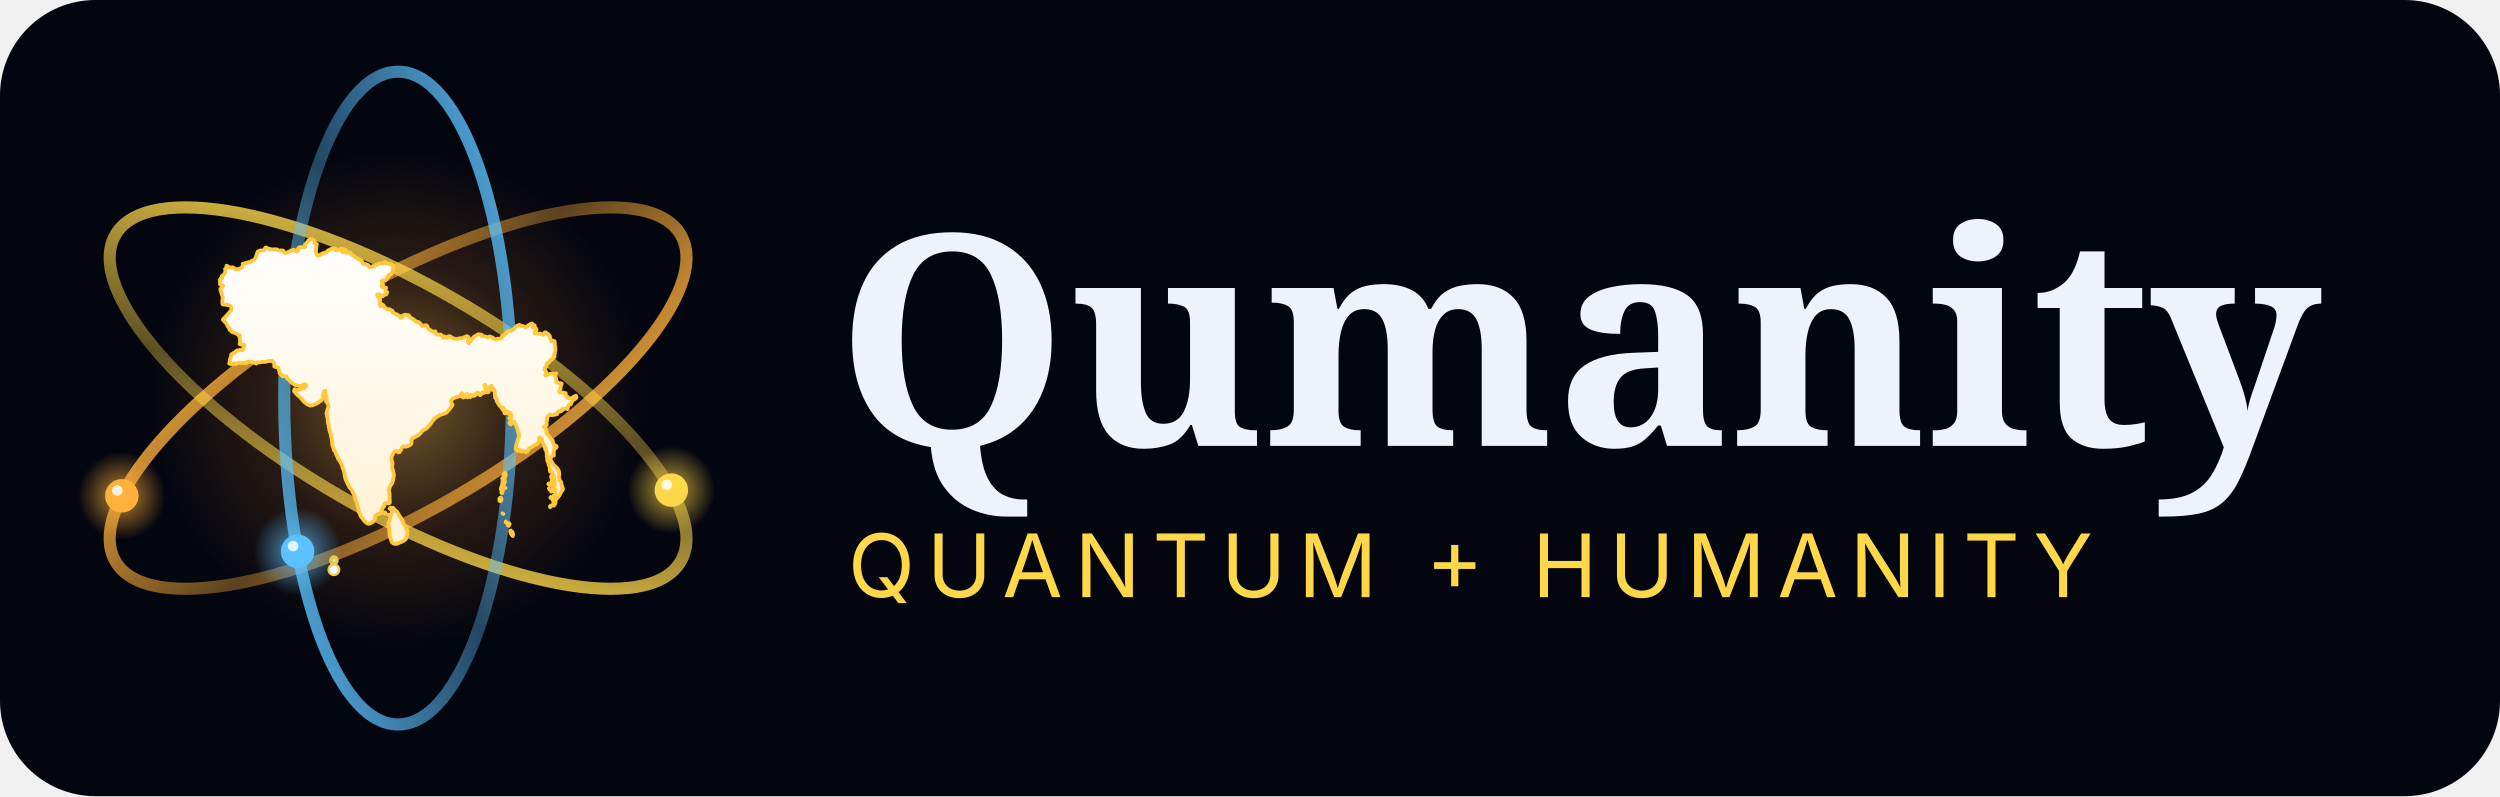
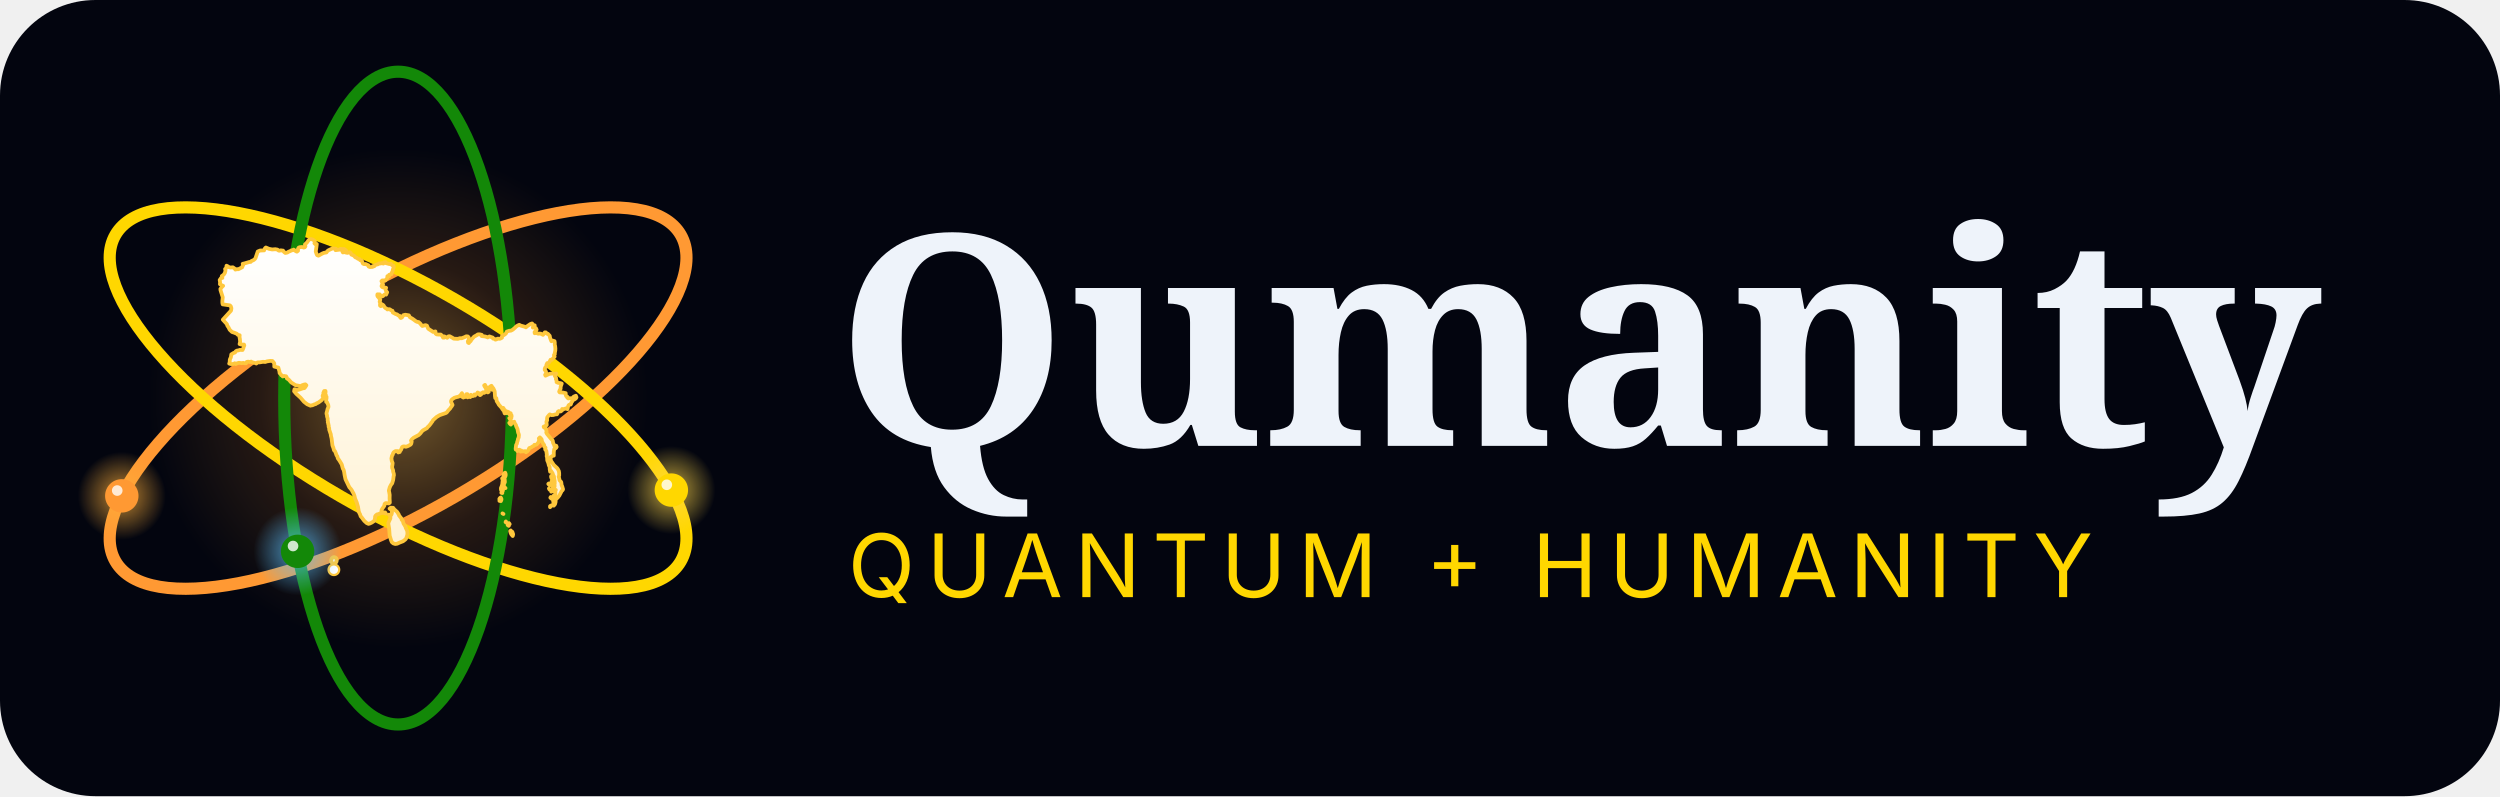
<svg xmlns="http://www.w3.org/2000/svg" viewBox="0 0 628 200" width="628" height="200" role="img" aria-label="Qumanity — Quantum plus Humanity">
  <rect width="628" height="200" rx="24" fill="#03050f" />
  <svg x="10" y="10" width="180" height="180" viewBox="40 40 944 944">
    <defs>
      <radialGradient id="space" cx="50%" cy="45%" r="75%">
        <stop offset="0" stop-color="#14204a" />
        <stop offset="0.6" stop-color="#070b1c" />
        <stop offset="1" stop-color="#02030a" />
      </radialGradient>
      <radialGradient id="nucleus" cx="50%" cy="50%" r="50%">
        <stop offset="0" stop-color="#ffcf5a" stop-opacity="0.45" />
        <stop offset="0.55" stop-color="#ff9a2e" stop-opacity="0.14" />
        <stop offset="1" stop-color="#ff9a2e" stop-opacity="0" />
      </radialGradient>
      <linearGradient id="land" x1="0" y1="0" x2="0" y2="1">
        <stop offset="0" stop-color="#ffffff" />
        <stop offset="1" stop-color="#fff1cf" />
      </linearGradient>
      <linearGradient id="orb0" x1="0" y1="0" x2="1" y2="1">
        <stop offset="0" stop-color="#ffb13b" stop-opacity="0.95" />
        <stop offset="0.5" stop-color="#ffb13b" stop-opacity="0.35" />
        <stop offset="1" stop-color="#ffb13b" stop-opacity="0.95" />
      </linearGradient>
      <radialGradient id="glow0">
        <stop offset="0" stop-color="#ffb13b" stop-opacity="0.75" />
        <stop offset="1" stop-color="#ffb13b" stop-opacity="0" />
      </radialGradient>
      <linearGradient id="orb1" x1="0" y1="0" x2="1" y2="1">
        <stop offset="0" stop-color="#ffd84a" stop-opacity="0.95" />
        <stop offset="0.5" stop-color="#ffd84a" stop-opacity="0.35" />
        <stop offset="1" stop-color="#ffd84a" stop-opacity="0.95" />
      </linearGradient>
      <radialGradient id="glow1">
        <stop offset="0" stop-color="#ffd84a" stop-opacity="0.75" />
        <stop offset="1" stop-color="#ffd84a" stop-opacity="0" />
      </radialGradient>
      <linearGradient id="orb2" x1="0" y1="0" x2="1" y2="1">
        <stop offset="0" stop-color="#5cc2ff" stop-opacity="0.95" />
        <stop offset="0.5" stop-color="#5cc2ff" stop-opacity="0.35" />
        <stop offset="1" stop-color="#5cc2ff" stop-opacity="0.95" />
      </linearGradient>
      <radialGradient id="glow2">
        <stop offset="0" stop-color="#5cc2ff" stop-opacity="0.75" />
        <stop offset="1" stop-color="#5cc2ff" stop-opacity="0" />
      </radialGradient>
    </defs>
    <circle cx="512.0" cy="512.0" r="330" fill="url(#nucleus)" />
-     <ellipse cx="512.0" cy="512.0" rx="430" ry="150" fill="none" stroke="url(#orb0)" stroke-width="16" transform="rotate(-30 512.0 512.0)" />
-     <ellipse cx="512.0" cy="512.0" rx="430" ry="150" fill="none" stroke="url(#orb1)" stroke-width="16" transform="rotate(30 512.0 512.0)" />
-     <ellipse cx="512.0" cy="512.0" rx="430" ry="150" fill="none" stroke="url(#orb2)" stroke-width="16" transform="rotate(90 512.0 512.0)" />
+     <ellipse cx="512.0" cy="512.0" rx="430" ry="150" fill="none" stroke="#FF9933" stroke-width="16" transform="rotate(-30 512.0 512.0)" />
+     <ellipse cx="512.0" cy="512.0" rx="430" ry="150" fill="none" stroke="#FFD700" stroke-width="16" transform="rotate(30 512.0 512.0)" />
+     <ellipse cx="512.0" cy="512.0" rx="430" ry="150" fill="none" stroke="#138808" stroke-width="16" transform="rotate(90 512.0 512.0)" />
    <path d="M427.8,741.2L426.2,741.5L424.8,741.2L423.7,740.3L422.8,738.9L422.6,737.5L422.9,735.8L424.0,734.2L425.2,733.5L426.8,733.3L428.0,733.7L429.3,734.6L430.0,735.9L430.2,737.3L429.9,739.0L429.0,740.3L427.8,741.2ZM425.1,722.7L426.4,721.7L427.7,721.5L429.4,722.0L430.4,722.9L431.1,724.1L431.2,725.7L430.8,727.6L429.8,729.1L428.4,729.9L426.9,730.0L425.4,729.5L424.4,728.5L423.8,727.1L423.7,725.6L424.4,723.6ZM502.2,666.9L503.3,665.3L503.7,663.8L503.9,662.4L503.6,659.0L502.2,658.7L500.8,657.6L502.4,656.4L505.5,656.6L506.9,658.5L510.8,662.0L512.9,665.4L513.3,666.7L516.4,670.6L516.8,672.5L518.0,673.0L519.1,677.1L521.8,681.5L522.0,682.7L523.3,685.4L524.2,687.6L524.3,690.9L524.1,692.4L523.0,696.0L522.4,697.2L521.5,698.3L518.5,700.6L513.8,702.4L510.9,703.8L508.3,704.2L505.7,703.4L503.7,701.7L502.7,699.1L500.9,693.3L500.2,683.9L499.2,678.0L499.2,676.6L499.7,675.2L501.9,670.3L501.7,668.4L501.6,666.9ZM500.9,665.7L501.5,666.8L499.9,665.6ZM649.5,663.9L650.8,664.7L649.5,663.9ZM647.2,643.0L648.0,644.4L648.2,645.7L647.4,647.7L645.5,647.4L645.6,646.1L645.4,644.8L646.4,643.4ZM647.5,630.5L648.5,628.1L648.9,626.8L649.3,625.3L649.5,622.7L649.9,620.4L649.1,617.8L650.3,617.3L650.8,615.6L651.0,612.2L652.0,610.9L653.1,610.3L653.7,612.1L653.7,613.9L653.2,615.4L652.0,617.1L652.4,618.9L652.7,622.7L651.4,625.3L651.3,627.2L650.0,629.5L650.5,630.9L650.1,632.3L650.1,633.9L649.2,635.7L649.3,637.1L648.0,636.8L648.7,635.1L647.6,632.9L647.5,630.5ZM631.4,503.7L630.2,504.5L630.6,499.4L631.5,501.3L631.4,503.7ZM635.0,498.2L636.1,501.1L634.5,500.0L634.8,498.4ZM280.5,353.7L279.8,351.2L282.2,349.5L283.8,347.1L284.6,344.0L284.1,341.9L285.1,341.2L285.8,339.4L286.0,337.6L287.8,338.5L289.1,339.5L291.3,340.0L294.3,339.7L297.0,341.6L297.6,342.7L299.9,342.1L301.5,342.3L306.7,339.6L307.0,338.2L307.9,336.8L307.3,335.1L309.6,334.6L316.0,332.7L317.8,332.6L318.7,331.5L321.8,330.1L323.4,328.7L324.2,327.5L327.1,318.9L330.2,317.6L335.5,317.4L336.6,314.7L337.8,313.6L342.0,315.4L346.1,316.2L350.3,315.9L353.1,316.4L354.5,317.6L355.8,317.9L357.4,317.3L358.8,317.6L360.4,317.7L361.2,318.8L362.0,319.7L363.4,320.8L366.3,320.2L367.3,319.4L370.2,318.2L371.6,317.3L373.2,317.2L374.4,316.4L377.5,318.6L378.7,319.1L380.2,317.9L380.0,315.5L381.1,313.7L382.6,313.2L384.9,313.0L386.3,313.1L387.6,313.7L389.1,313.3L389.9,312.1L389.3,309.6L390.6,308.3L391.8,307.2L394.1,304.0L395.5,302.9L397.1,302.5L399.1,303.0L401.5,304.4L402.4,306.0L401.8,308.1L403.0,309.3L404.9,309.0L404.4,313.0L403.5,318.9L404.7,322.5L405.4,323.7L407.1,324.4L411.9,321.7L414.2,320.7L417.6,320.1L418.8,318.4L420.4,317.2L424.1,315.5L426.1,314.8L430.0,315.3L429.6,317.1L435.0,316.4L436.2,315.4L439.2,315.8L440.8,315.6L443.5,317.6L441.4,317.0L438.3,318.2L439.3,320.1L441.4,319.6L442.9,320.2L445.4,320.7L447.2,320.1L448.7,319.9L449.6,321.0L450.4,322.9L453.7,324.3L455.8,326.7L457.2,327.0L459.2,328.5L461.3,329.1L462.0,330.3L463.8,330.6L464.6,331.8L464.9,333.1L465.7,334.8L467.2,335.5L469.2,335.4L472.9,337.1L473.2,338.7L474.9,339.4L476.3,339.3L478.3,339.2L479.0,338.1L480.6,338.3L481.7,336.9L483.8,336.1L485.6,335.7L487.1,334.6L488.9,334.7L490.5,334.2L492.6,334.8L493.5,333.1L495.4,332.9L496.0,334.2L500.9,335.5L502.5,334.9L503.8,336.8L505.9,337.7L506.3,339.4L505.2,342.5L504.6,345.2L503.4,347.3L503.3,348.7L501.9,349.2L500.2,349.6L500.2,351.6L497.9,351.4L497.8,354.1L496.9,355.0L495.1,357.1L493.3,357.0L491.2,357.0L490.1,358.0L491.0,359.9L492.2,362.3L490.9,362.4L490.2,364.5L490.8,365.6L492.2,366.3L493.8,366.2L496.2,366.7L495.4,368.7L495.9,370.5L497.6,372.6L496.2,375.7L495.0,375.1L493.2,376.3L492.3,377.5L490.8,378.1L488.4,376.5L487.9,375.4L484.8,375.3L484.6,376.6L485.0,378.0L486.5,379.6L488.5,382.4L487.7,385.0L488.3,386.3L489.2,387.1L488.2,388.1L488.2,390.1L489.2,390.9L490.9,390.0L491.8,389.0L493.0,390.1L493.7,391.4L494.9,393.1L496.9,394.2L497.8,395.2L499.5,394.9L501.0,395.0L503.2,396.6L504.6,397.0L505.1,399.3L507.4,400.5L508.8,401.3L510.8,401.8L512.0,403.0L514.1,403.7L514.4,405.2L515.5,406.5L517.1,405.8L518.9,402.8L521.5,402.2L526.2,403.0L527.5,405.5L531.3,407.7L535.6,410.9L537.4,411.7L539.0,411.8L541.3,413.9L542.5,415.6L543.9,417.0L548.1,415.9L550.0,416.6L551.6,420.5L553.5,421.8L556.3,423.6L558.0,424.8L561.2,424.2L561.4,427.0L562.8,428.1L565.1,428.3L568.2,428.3L570.1,430.0L571.3,432.4L572.6,432.4L572.8,430.7L574.5,431.5L576.7,432.6L578.3,430.7L579.9,430.5L583.7,432.6L585.2,433.7L590.7,434.0L593.4,433.1L595.8,433.2L599.9,431.6L601.7,430.6L603.8,430.8L604.8,431.8L605.3,433.5L604.8,435.8L603.9,437.2L604.2,438.9L605.2,439.5L606.0,438.3L607.7,436.8L608.4,435.3L612.2,431.0L615.2,429.4L617.0,428.1L619.4,428.0L622.2,428.7L622.1,430.3L626.4,430.8L628.6,431.4L630.0,432.1L632.3,430.8L634.0,431.4L636.7,432.3L637.1,433.6L639.3,434.1L640.2,435.0L641.7,434.6L643.1,433.7L644.7,433.8L646.0,433.9L647.6,433.2L648.9,432.4L648.7,430.9L649.4,429.9L651.5,428.9L653.3,427.6L654.2,426.7L655.2,424.4L658.5,423.3L660.5,423.2L661.6,422.7L663.3,421.7L664.5,420.6L665.7,419.6L667.8,417.5L669.4,416.5L671.6,415.5L673.5,416.5L678.9,418.0L680.4,418.8L681.8,417.5L686.2,414.5L688.5,413.7L689.5,414.9L690.2,416.1L692.0,416.2L689.9,417.8L689.5,419.1L691.5,419.0L693.5,419.8L694.5,421.9L693.4,423.2L691.8,425.1L692.0,426.6L694.2,426.1L696.5,427.2L697.9,427.0L699.9,427.1L702.9,428.7L705.3,425.4L706.7,425.5L708.0,427.2L709.3,427.3L711.8,430.0L712.1,432.2L713.4,435.8L714.0,437.1L715.4,436.2L718.1,437.0L718.4,438.9L718.4,441.7L718.9,443.5L719.2,446.7L719.1,449.2L718.4,452.7L718.5,454.1L717.4,455.0L717.4,456.3L718.2,457.4L717.1,458.6L714.5,461.5L712.8,461.5L711.8,463.6L710.8,465.1L709.7,465.9L708.5,465.9L707.3,468.4L707.6,470.4L706.0,471.4L705.2,473.3L705.2,475.0L706.3,475.9L706.8,477.3L707.1,479.5L705.7,481.3L706.2,482.5L710.8,480.3L713.1,479.8L716.4,479.7L717.7,480.2L720.3,479.6L718.7,481.6L718.6,483.1L719.7,484.4L720.2,485.8L719.9,487.1L720.8,488.8L720.8,491.0L722.8,491.9L726.1,492.3L727.6,492.9L726.6,495.7L726.1,497.3L726.1,499.7L725.0,501.3L724.2,503.5L724.9,504.5L729.0,504.7L732.8,505.5L732.9,508.1L733.5,509.5L734.8,510.0L734.9,511.4L736.3,512.5L737.8,512.0L739.9,512.5L741.6,511.9L743.4,510.1L746.2,508.9L747.0,511.0L746.2,512.4L744.4,513.7L743.2,514.3L741.9,515.0L741.3,516.6L740.3,517.8L739.9,519.4L739.4,520.5L737.6,520.7L736.6,521.5L735.9,523.3L735.2,526.6L733.2,525.5L731.1,526.3L729.6,526.6L728.1,526.4L728.0,528.2L726.1,529.6L723.7,529.1L722.4,530.1L722.0,532.3L721.2,533.4L719.5,533.4L716.3,534.3L714.0,534.4L711.8,533.5L710.5,534.8L708.5,537.3L708.2,539.6L708.4,541.3L707.4,542.9L707.8,547.6L705.0,549.1L703.8,549.6L704.3,550.8L706.4,551.7L707.4,554.8L707.6,556.1L707.2,557.3L708.2,559.2L713.6,565.8L715.7,567.9L716.2,571.0L717.5,573.6L718.2,575.7L720.3,574.8L720.9,576.3L720.1,577.7L717.7,579.2L717.1,582.9L717.1,587.8L715.8,588.0L712.9,589.7L713.0,592.6L713.5,594.7L717.2,600.2L721.4,604.1L722.4,605.4L723.8,608.2L724.2,610.9L724.2,614.2L723.5,615.6L724.2,617.5L724.7,620.3L726.9,622.6L727.5,627.0L728.2,628.3L729.3,632.1L728.8,633.3L727.6,634.3L724.4,640.5L722.5,642.8L719.5,645.8L719.5,648.8L718.7,651.8L717.1,653.7L716.4,651.9L716.7,649.7L716.0,645.8L716.9,644.9L718.4,641.9L718.5,640.1L719.2,638.8L719.2,634.4L719.8,633.0L717.7,632.4L716.7,635.1L715.1,633.1L713.7,635.3L714.1,632.1L716.3,631.8L717.8,632.0L717.8,630.4L716.1,630.7L715.9,628.7L717.7,630.0L718.3,627.8L717.6,626.4L718.3,625.1L718.3,622.7L718.3,621.3L718.0,619.9L717.5,617.2L717.3,615.1L716.3,613.4L715.5,611.0L713.5,608.0L712.3,609.0L711.8,606.0L711.7,602.7L710.6,600.6L710.3,599.0L709.6,596.6L708.5,594.1L708.3,590.1L707.7,588.5L708.0,586.9L707.3,581.6L705.8,579.7L706.2,577.3L704.6,576.2L704.5,573.9L702.9,571.7L701.5,568.9L701.1,566.3L698.8,563.8L697.4,565.2L698.0,567.2L696.9,570.4L694.7,573.0L693.4,573.6L691.5,573.6L690.9,574.9L689.1,575.7L687.6,576.8L684.8,577.9L684.2,579.1L683.8,580.3L682.4,582.0L680.5,583.4L679.5,581.9L678.0,582.1L675.3,582.2L674.4,581.1L673.5,582.5L673.0,581.1L671.9,580.0L670.0,580.6L669.2,581.8L668.7,579.8L667.0,579.8L666.9,578.4L667.5,573.6L668.5,572.1L669.0,569.3L669.6,568.1L669.9,566.0L670.9,563.8L671.2,560.6L670.8,559.0L670.1,557.4L669.3,552.7L667.5,549.0L667.3,547.7L666.4,546.2L665.4,544.8L665.0,543.1L663.6,544.1L662.1,543.4L661.0,542.6L658.5,538.4L660.7,539.0L661.3,537.8L660.3,536.8L661.6,535.8L661.3,534.3L659.9,533.3L660.3,532.0L658.7,531.7L658.8,533.6L657.7,532.1L657.9,530.6L655.8,529.7L655.1,531.8L653.7,531.6L652.5,532.2L651.8,530.6L652.9,529.6L652.9,528.0L651.5,528.7L650.4,527.9L651.5,526.5L650.5,524.9L649.6,526.9L648.3,524.7L644.8,520.8L643.5,518.4L641.9,516.0L641.4,512.1L640.0,512.0L639.6,509.3L639.5,506.8L639.2,503.0L638.2,500.8L637.7,499.6L635.8,497.1L635.0,495.8L633.3,496.8L632.2,497.9L630.6,498.5L629.1,498.5L627.7,496.9L627.1,495.8L626.5,494.6L625.4,495.3L626.2,496.9L628.2,499.9L627.7,503.9L625.1,505.2L624.0,504.3L622.3,505.3L621.5,507.1L620.0,508.1L619.0,507.2L619.1,505.6L617.6,505.6L616.8,504.6L616.0,506.0L614.3,507.4L613.2,508.7L612.5,507.2L610.7,509.3L609.3,509.3L607.9,507.7L607.1,509.2L607.0,510.7L604.9,509.9L603.6,511.0L602.9,509.3L603.3,506.8L601.9,506.9L602.0,509.3L600.2,510.6L599.2,509.8L598.0,511.3L596.4,510.3L595.4,509.7L596.7,506.7L596.1,505.5L594.5,507.9L592.6,509.6L591.3,510.2L589.0,510.7L586.1,511.6L582.9,513.8L581.8,515.7L581.8,517.1L583.2,519.9L583.7,521.0L582.7,522.7L581.6,524.0L580.8,525.4L578.1,528.3L576.2,530.8L575.1,531.6L566.9,534.4L562.7,536.9L558.2,540.9L556.8,543.3L555.8,544.4L555.2,545.5L552.9,548.4L550.9,550.3L550.0,551.6L544.8,554.5L543.5,555.7L541.2,558.7L539.1,560.7L532.5,564.2L530.3,566.1L529.0,568.0L529.9,569.4L529.3,572.1L528.4,573.3L525.2,575.1L522.4,576.1L520.5,575.7L518.8,575.7L517.3,576.5L515.8,580.3L514.4,581.8L514.2,583.0L512.2,583.6L511.5,581.8L508.7,581.8L507.4,582.5L506.2,583.4L505.4,584.7L504.9,586.5L504.0,587.9L503.2,591.5L503.7,594.9L504.8,597.5L504.5,600.4L504.1,601.9L504.2,604.0L505.5,607.4L505.4,608.6L506.3,611.6L506.5,613.6L506.1,615.0L505.5,619.8L504.2,624.3L502.6,626.3L501.0,629.5L499.8,633.9L500.4,636.5L500.9,639.6L500.8,644.1L501.1,649.7L499.9,650.8L495.9,650.3L494.7,650.9L494.0,652.0L494.0,653.7L491.0,658.0L490.3,659.5L490.1,661.0L491.2,662.3L493.5,662.8L494.9,662.6L495.8,664.1L493.4,663.3L490.8,663.2L487.8,664.1L486.1,664.9L484.3,665.2L482.6,666.6L481.7,667.9L481.7,669.5L481.1,672.7L480.1,674.1L477.5,675.9L474.8,677.2L473.0,677.7L470.6,676.6L467.5,673.8L463.8,668.9L462.7,667.7L461.8,664.9L461.0,663.5L460.1,660.9L459.2,655.3L457.5,649.4L455.3,644.3L454.5,640.8L453.2,637.4L452.4,636.2L451.6,634.6L450.8,633.1L449.4,631.3L447.8,629.5L442.7,618.9L441.5,613.2L440.9,609.2L440.2,606.4L439.2,604.9L437.8,599.5L436.3,596.9L435.4,595.4L434.2,593.5L432.6,591.4L431.9,588.6L430.9,587.4L430.5,586.2L429.7,583.9L428.6,581.5L427.6,580.8L426.6,577.1L425.9,575.5L425.5,574.3L424.4,565.2L423.4,561.1L423.4,559.9L421.3,553.7L421.2,551.4L420.4,549.5L420.7,548.2L420.0,546.6L420.1,545.3L419.4,544.1L419.6,542.9L419.2,541.3L419.3,539.1L418.4,536.3L418.4,534.9L417.7,532.6L417.8,531.4L418.7,528.2L419.1,526.4L420.3,523.6L420.0,521.2L418.4,517.5L417.3,517.0L417.4,515.6L417.0,514.3L417.6,513.1L417.7,511.7L417.7,510.2L416.4,509.6L416.8,507.7L415.9,506.5L416.5,503.9L416.3,502.6L414.6,502.7L413.5,505.2L415.2,506.7L414.2,508.3L413.0,507.9L412.6,509.2L413.7,510.5L412.8,512.6L411.4,514.6L407.7,517.4L406.4,518.2L404.8,518.8L403.6,519.8L401.7,520.3L399.1,521.5L397.7,521.6L396.5,522.0L392.2,520.1L388.0,516.8L383.6,511.6L377.9,506.4L375.0,503.0L375.5,500.4L376.9,500.7L377.7,501.7L381.8,500.8L383.8,500.1L386.7,499.1L388.5,498.9L389.5,497.8L390.4,496.4L391.2,495.1L389.9,493.9L388.2,494.2L385.3,495.2L384.0,496.3L376.9,495.0L371.2,491.4L370.0,490.0L368.5,488.3L367.6,487.4L365.5,486.1L365.3,484.7L364.5,483.3L363.3,483.2L362.1,482.8L360.0,483.5L359.3,482.4L358.1,481.9L357.2,480.3L355.9,479.0L355.6,476.5L354.2,471.8L348.9,470.5L348.9,467.4L348.8,466.0L347.3,464.1L346.4,463.1L343.4,463.0L339.4,463.6L337.0,464.4L333.9,464.2L329.9,464.9L326.8,465.0L325.2,466.5L323.8,465.8L319.4,464.7L318.4,463.9L316.9,464.5L314.4,464.0L312.6,464.4L311.7,466.2L309.4,466.0L308.0,465.6L306.2,466.0L302.2,465.5L299.7,466.3L298.1,467.1L296.8,466.1L295.5,466.9L293.4,467.2L291.5,467.1L289.5,466.5L290.1,465.2L290.3,461.5L290.7,460.3L291.7,458.3L292.3,454.4L295.4,452.5L297.2,451.9L298.1,450.4L299.6,449.5L301.9,449.1L303.6,448.5L307.1,448.6L308.2,446.1L308.7,444.1L309.4,442.7L309.0,441.5L305.1,441.4L303.2,440.8L303.9,437.9L303.6,434.2L303.1,431.7L303.3,429.2L301.0,428.8L299.5,427.2L296.0,425.8L293.2,424.9L290.1,421.9L288.8,419.2L286.8,416.1L286.6,414.7L281.1,408.7L291.9,396.8L292.4,393.8L291.7,391.2L290.5,389.9L280.9,388.5L280.5,386.5L280.5,383.8L281.0,379.2L278.1,370.0L277.9,368.2L279.7,365.9L281.5,364.1L279.0,363.0L277.3,362.0L277.5,359.5L277.0,356.4L278.8,353.8L280.5,353.7ZM660.5,686.4L660.7,687.8L662.5,688.2L663.6,691.5L663.0,693.7L661.1,691.4L660.3,689.6L659.7,687.2ZM657.2,678.6L657.9,680.3L656.4,679.3ZM658.3,678.6L658.1,676.7L659.0,678.1ZM654.0,674.5L654.8,676.2L653.6,675.4ZM714.0,653.5L713.3,654.7L712.2,655.7L712.2,654.4L713.2,653.6ZM713.1,642.3L714.0,644.5L712.6,643.2ZM716.9,642.2L716.7,640.7L716.9,642.2ZM711.6,632.7L710.7,631.1L711.6,632.7ZM653.5,630.6L652.3,629.4L653.5,630.6ZM710.5,624.5L711.4,625.6L712.0,626.9L710.9,626.2L709.9,625.1ZM715.4,622.0L715.9,623.5L715.0,625.0L714.4,623.1L714.1,621.8L715.4,622.0ZM713.7,614.6L714.3,615.8L714.2,617.9L713.5,615.7ZM661.4,545.3L660.6,546.9L659.4,545.9L658.5,544.6L660.0,544.3L661.4,544.6Z" fill="url(#land)" stroke="#ffc83d" stroke-width="5" stroke-linejoin="round" />
    <circle cx="427.4" cy="738.1" r="7" fill="#ffffff" stroke="#ffc83d" stroke-width="3" />
    <circle cx="148.0" cy="640.8" r="58" fill="url(#glow0)" />
    <circle cx="872.0" cy="633.2" r="58" fill="url(#glow1)" />
    <circle cx="379.6" cy="713.9" r="58" fill="url(#glow2)" />
-     <circle cx="148.0" cy="640.8" r="22" fill="#ffb13b" />
+     <circle cx="148.0" cy="640.8" r="22" fill="#FF9933" />
    <circle cx="142.0" cy="633.8" r="7" fill="#fff" opacity="0.8" />
-     <circle cx="872.0" cy="633.2" r="22" fill="#ffd84a" />
+     <circle cx="872.0" cy="633.2" r="22" fill="#FFD700" />
    <circle cx="866.0" cy="626.2" r="7" fill="#fff" opacity="0.8" />
-     <circle cx="379.6" cy="713.9" r="22" fill="#5cc2ff" />
+     <circle cx="379.6" cy="713.9" r="22" fill="#138808" />
    <circle cx="373.6" cy="706.9" r="7" fill="#fff" opacity="0.8" />
  </svg>
  <text x="210" y="112" font-family="Fraunces, Georgia, serif" font-weight="700" font-size="74" fill="#eef3fa">Qumanity</text>
-   <text x="213" y="150" font-family="Inter, Helvetica, Arial, sans-serif" font-size="22" letter-spacing="3" fill="#ffd84a">QUANTUM + HUMANITY</text>
+   <text x="213" y="150" font-family="Inter, Helvetica, Arial, sans-serif" font-size="22" letter-spacing="3" fill="#FFD700">QUANTUM + HUMANITY</text>
</svg>
